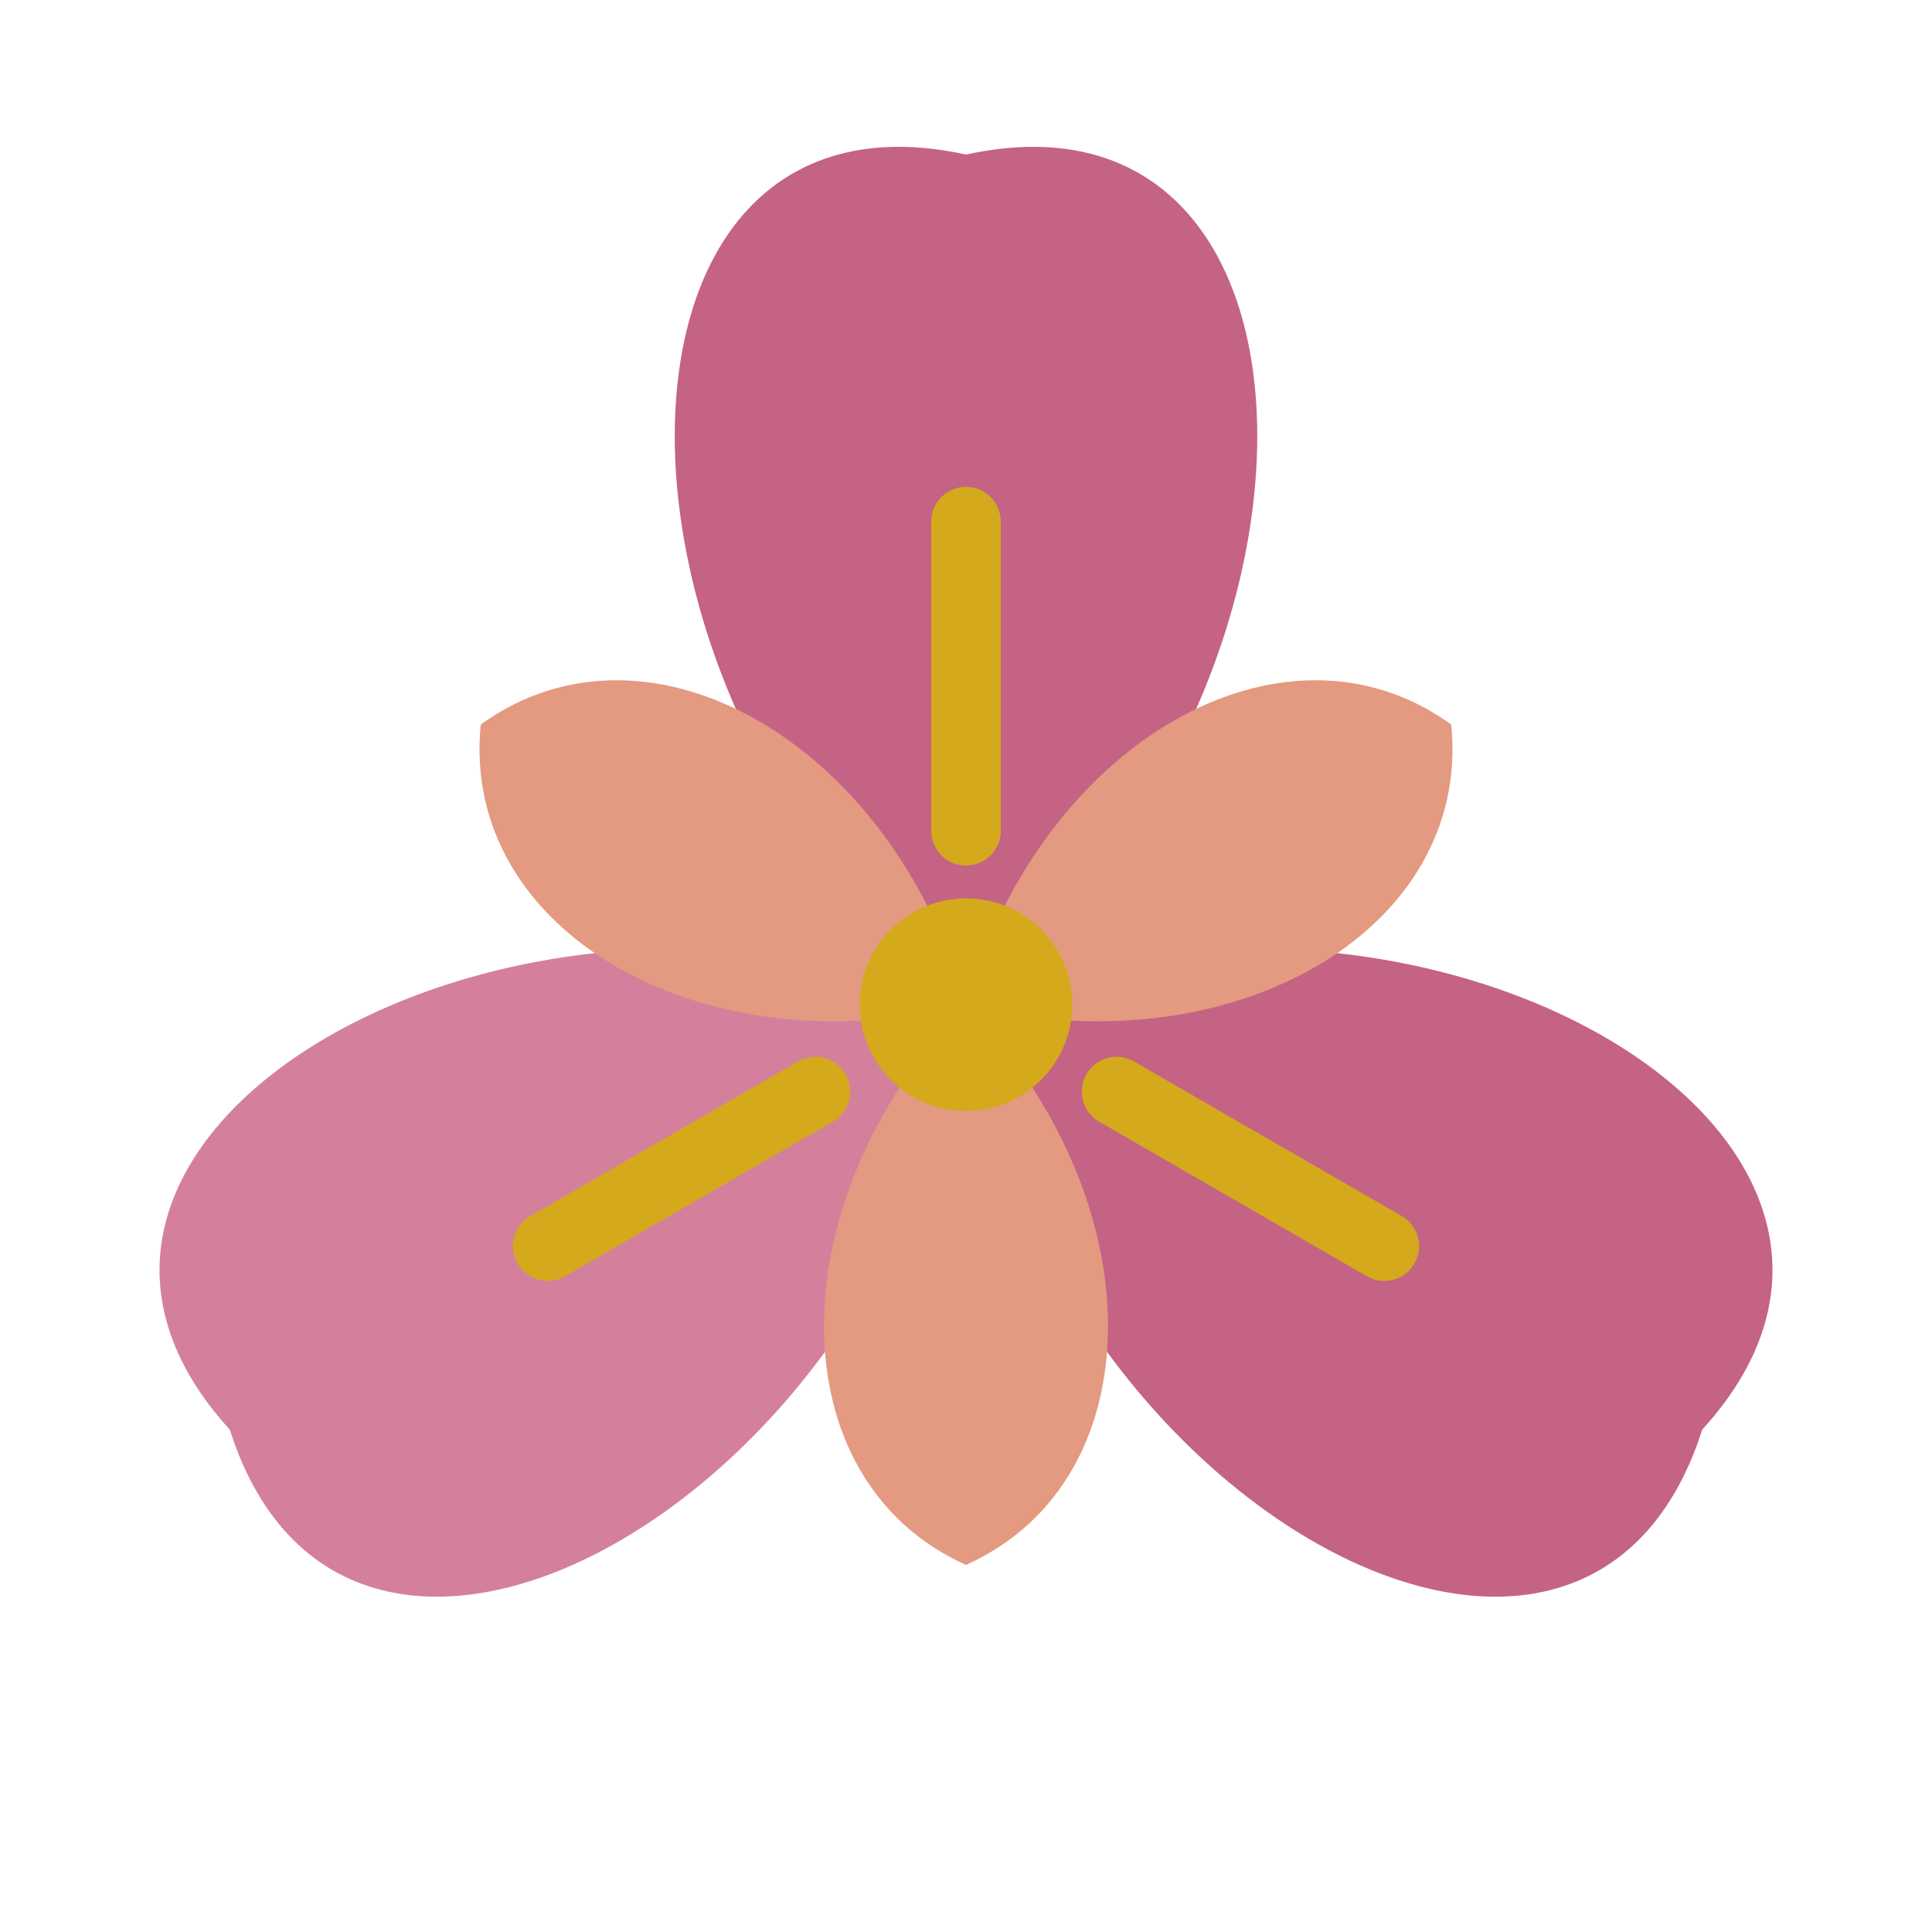
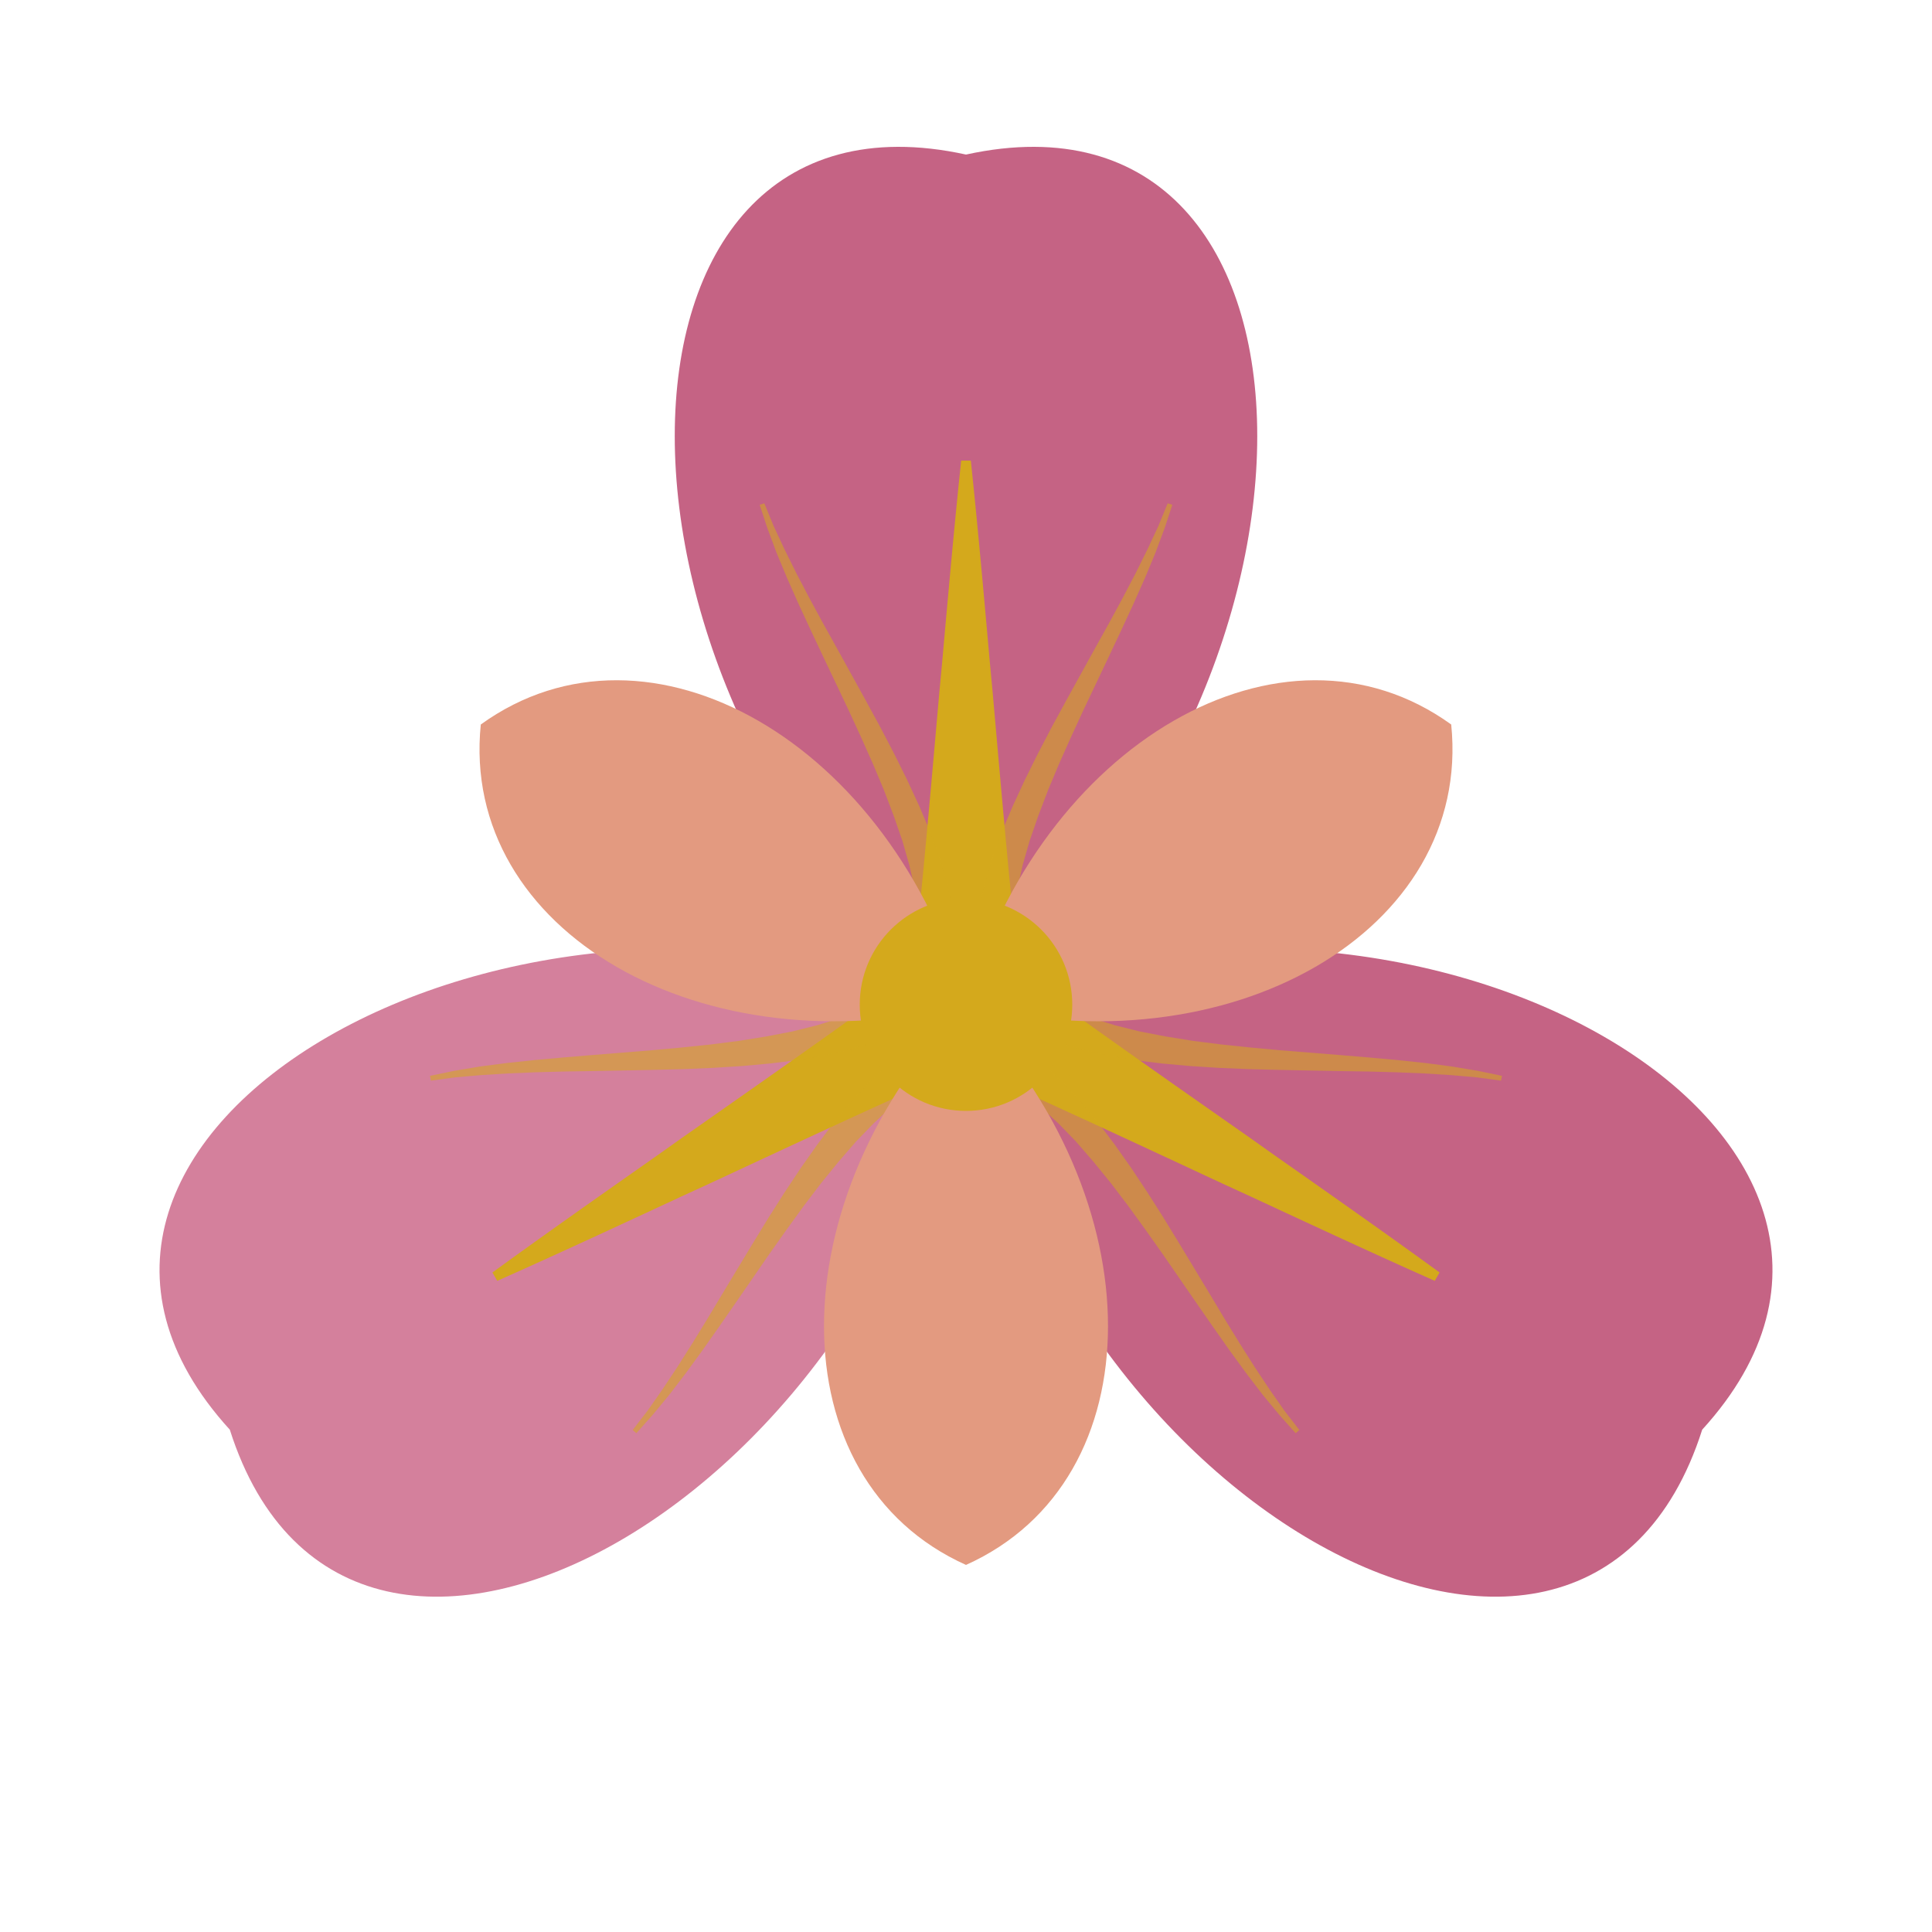
<svg xmlns="http://www.w3.org/2000/svg" viewBox="0 0 100 100">
  <g transform="translate(50 52) rotate(0)">
    <path d="M0 0 C-20.1 -15.4 -20.1 -48.4 0 -44 C20.1 -48.4 20.1 -15.4 0 0 Z" fill="#C56384" />
-     <path d="M0 -9 V-25" fill="none" stroke="#D4A91C" stroke-width="3.6" stroke-linecap="round" />
+     <g fill="#D4A91C">
+       <path d="M2.50 -4.00 L2.36 -5.39 L2.22 -6.83 L2.08 -8.32 L1.94 -9.85 L1.80 -11.40 L1.66 -12.98 L1.52 -14.57 L1.38 -16.16 L1.23 -17.76 L1.09 -19.34 L0.95 -20.90 L0.81 -22.44 L0.67 -23.94 L0.53 -25.40 L0.39 -26.81 L0.25 -28.16 L-0.25 -28.16 L-0.39 -26.81 L-0.53 -25.40 L-0.67 -23.94 L-0.81 -22.44 L-0.95 -20.90 L-1.09 -19.34 L-1.23 -17.76 L-1.38 -16.16 L-1.52 -14.57 L-1.66 -12.98 L-1.80 -11.40 L-1.94 -9.85 L-2.08 -8.32 L-2.22 -6.83 L-2.36 -5.39 L-2.50 -4.00 Z" />
+       <circle cx="0.00" cy="-4.00" r="2.50" />
+     </g>
+     <g fill="#D4A91C" opacity="0.55">
+       <path d="M-0.71 -5.13 L-1.00 -6.39 L-1.39 -7.67 L-1.87 -8.98 L-2.43 -10.30 L-3.05 -11.64 L-3.72 -12.99 L-4.43 -14.35 L-5.17 -15.71 L-5.92 -17.07 L-6.66 -18.41 L-7.40 -19.74 L-8.11 -21.05 L-8.78 -22.33 L-9.40 -23.58 L-9.96 -24.78 L-10.44 -25.95 L-10.68 -25.87 L-10.28 -24.66 L-9.81 -23.40 L-9.27 -22.10 L-8.68 -20.77 L-8.05 -19.41 L-7.40 -18.03 L-6.74 -16.64 L-6.08 -15.25 L-5.44 -13.86 L-4.82 -12.47 L-4.25 -11.11 L-3.74 -9.77 L-3.29 -8.47 L-2.93 -7.21 L-2.66 -6.01 L-2.49 -4.87 Z" />
+       <circle cx="-1.60" cy="-5.00" r="0.90" />
+     </g>
+     <g fill="#D4A91C" opacity="0.55">
+       <path d="M2.49 -4.87 L2.66 -6.01 L2.93 -7.21 L3.29 -8.47 L3.74 -9.77 L4.25 -11.11 L4.82 -12.47 L5.44 -13.86 L6.08 -15.25 L6.74 -16.64 L7.40 -18.03 L8.05 -19.41 L8.68 -20.77 L9.27 -22.10 L9.81 -23.40 L10.28 -24.66 L10.68 -25.87 L10.44 -25.95 L9.96 -24.78 L9.40 -23.58 L8.78 -22.33 L8.11 -21.05 L7.40 -19.74 L6.66 -18.41 L5.92 -17.07 L5.17 -15.71 L4.43 -14.35 L3.72 -12.99 L3.05 -11.64 L2.43 -10.30 L1.87 -8.98 L1.39 -7.67 L1.00 -6.39 L0.71 -5.13 Z" />
+       <circle cx="1.60" cy="-5.00" r="0.90" />
+     </g>
  </g>
  <g transform="translate(50 52) rotate(120)">
    <path d="M0 0 C-20.1 -15.4 -20.1 -48.4 0 -44 C20.1 -48.4 20.1 -15.4 0 0 Z" fill="#C56384" />
-     <path d="M0 -9 V-25" fill="none" stroke="#D4A91C" stroke-width="3.6" stroke-linecap="round" />
+     <g fill="#D4A91C">
+       <path d="M2.50 -4.00 L2.36 -5.39 L2.22 -6.83 L2.08 -8.32 L1.94 -9.85 L1.80 -11.40 L1.66 -12.98 L1.52 -14.57 L1.38 -16.16 L1.23 -17.76 L1.09 -19.34 L0.95 -20.90 L0.81 -22.44 L0.67 -23.94 L0.53 -25.40 L0.39 -26.81 L0.25 -28.16 L-0.25 -28.16 L-0.39 -26.81 L-0.53 -25.40 L-0.67 -23.94 L-0.81 -22.44 L-0.95 -20.90 L-1.09 -19.34 L-1.23 -17.76 L-1.38 -16.16 L-1.52 -14.57 L-1.66 -12.98 L-1.80 -11.40 L-1.94 -9.85 L-2.08 -8.32 L-2.22 -6.83 L-2.36 -5.39 L-2.50 -4.00 Z" />
+       <circle cx="0.00" cy="-4.00" r="2.50" />
+     </g>
+     <g fill="#D4A91C" opacity="0.55">
+       <path d="M-0.71 -5.13 L-1.00 -6.39 L-1.39 -7.67 L-1.87 -8.98 L-2.43 -10.30 L-3.05 -11.64 L-3.72 -12.99 L-4.43 -14.35 L-5.17 -15.71 L-5.92 -17.07 L-6.66 -18.41 L-7.40 -19.74 L-8.11 -21.05 L-8.78 -22.33 L-9.40 -23.58 L-9.96 -24.78 L-10.44 -25.95 L-10.68 -25.87 L-10.28 -24.66 L-9.81 -23.40 L-9.27 -22.10 L-8.68 -20.77 L-8.05 -19.41 L-7.40 -18.03 L-6.74 -16.64 L-6.08 -15.25 L-5.44 -13.86 L-4.82 -12.47 L-4.25 -11.11 L-3.74 -9.77 L-3.29 -8.47 L-2.93 -7.21 L-2.66 -6.01 L-2.49 -4.87 Z" />
+       <circle cx="-1.60" cy="-5.00" r="0.90" />
+     </g>
+     <g fill="#D4A91C" opacity="0.55">
+       <path d="M2.49 -4.87 L2.66 -6.01 L2.93 -7.21 L3.29 -8.47 L3.74 -9.77 L4.25 -11.11 L4.82 -12.47 L5.44 -13.86 L6.08 -15.25 L6.74 -16.64 L7.40 -18.03 L8.05 -19.41 L8.68 -20.77 L9.27 -22.10 L9.81 -23.40 L10.28 -24.66 L10.68 -25.87 L10.44 -25.95 L9.96 -24.78 L9.40 -23.58 L8.78 -22.33 L8.11 -21.05 L7.40 -19.74 L6.66 -18.41 L5.92 -17.07 L5.17 -15.71 L4.43 -14.35 L3.72 -12.99 L3.05 -11.64 L2.43 -10.30 L1.87 -8.98 L1.39 -7.67 L1.00 -6.39 L0.71 -5.13 Z" />
+       <circle cx="1.60" cy="-5.00" r="0.90" />
+     </g>
  </g>
  <g transform="translate(50 52) rotate(240)">
    <path d="M0 0 C-20.1 -15.4 -20.1 -48.4 0 -44 C20.1 -48.4 20.1 -15.4 0 0 Z" fill="#D4809C" />
-     <path d="M0 -9 V-25" fill="none" stroke="#D4A91C" stroke-width="3.6" stroke-linecap="round" />
+     <g fill="#D4A91C">
+       <path d="M2.50 -4.00 L2.36 -5.39 L2.22 -6.83 L2.08 -8.32 L1.94 -9.85 L1.80 -11.40 L1.66 -12.98 L1.52 -14.57 L1.38 -16.16 L1.23 -17.76 L1.09 -19.34 L0.95 -20.90 L0.81 -22.44 L0.67 -23.94 L0.53 -25.40 L0.39 -26.81 L0.25 -28.16 L-0.25 -28.16 L-0.39 -26.81 L-0.53 -25.40 L-0.67 -23.94 L-0.81 -22.44 L-0.95 -20.90 L-1.09 -19.34 L-1.23 -17.76 L-1.38 -16.16 L-1.52 -14.57 L-1.66 -12.98 L-1.80 -11.40 L-1.94 -9.85 L-2.08 -8.32 L-2.22 -6.83 L-2.36 -5.39 L-2.50 -4.00 Z" />
+       <circle cx="0.00" cy="-4.00" r="2.50" />
+     </g>
+     <g fill="#D4A91C" opacity="0.55">
+       <path d="M-0.71 -5.13 L-1.00 -6.39 L-1.39 -7.67 L-1.87 -8.98 L-2.43 -10.30 L-3.05 -11.64 L-3.72 -12.99 L-4.43 -14.35 L-5.17 -15.71 L-5.92 -17.07 L-6.66 -18.41 L-7.40 -19.74 L-8.11 -21.05 L-8.78 -22.33 L-9.40 -23.58 L-9.96 -24.78 L-10.44 -25.95 L-10.68 -25.87 L-10.28 -24.66 L-9.81 -23.40 L-9.27 -22.10 L-8.68 -20.77 L-8.05 -19.41 L-7.40 -18.03 L-6.74 -16.64 L-6.08 -15.25 L-5.44 -13.86 L-4.82 -12.47 L-4.25 -11.11 L-3.74 -9.77 L-3.29 -8.47 L-2.93 -7.21 L-2.66 -6.01 L-2.49 -4.87 Z" />
+       <circle cx="-1.60" cy="-5.00" r="0.90" />
+     </g>
+     <g fill="#D4A91C" opacity="0.55">
+       <path d="M2.49 -4.87 L2.66 -6.01 L2.93 -7.21 L3.29 -8.47 L3.74 -9.77 L4.25 -11.11 L4.82 -12.47 L5.44 -13.86 L6.08 -15.25 L6.74 -16.64 L7.40 -18.03 L8.05 -19.41 L8.68 -20.77 L9.27 -22.10 L9.81 -23.40 L10.28 -24.66 L10.68 -25.87 L10.44 -25.95 L9.96 -24.78 L9.40 -23.58 L8.78 -22.33 L8.11 -21.05 L7.40 -19.74 L6.66 -18.41 L5.92 -17.07 L5.17 -15.71 L4.43 -14.35 L3.72 -12.99 L3.05 -11.64 L2.43 -10.30 L1.87 -8.98 L1.39 -7.67 L1.00 -6.39 L0.71 -5.13 Z" />
+       <circle cx="1.60" cy="-5.00" r="0.90" />
+     </g>
  </g>
  <g transform="translate(50 52) rotate(60)">
    <path d="M0 0 C-9.8 -10.1 -9.8 -24.6 0 -29 C9.8 -24.6 9.8 -10.1 0 0 Z" fill="#E39A80" />
  </g>
  <g transform="translate(50 52) rotate(180)">
    <path d="M0 0 C-9.8 -10.1 -9.8 -24.6 0 -29 C9.8 -24.6 9.8 -10.1 0 0 Z" fill="#E39A80" />
  </g>
  <g transform="translate(50 52) rotate(300)">
    <path d="M0 0 C-9.8 -10.1 -9.8 -24.6 0 -29 C9.8 -24.6 9.8 -10.1 0 0 Z" fill="#E39A80" />
  </g>
  <circle cx="50" cy="52" r="5.5" fill="#D4A91C" />
</svg>
